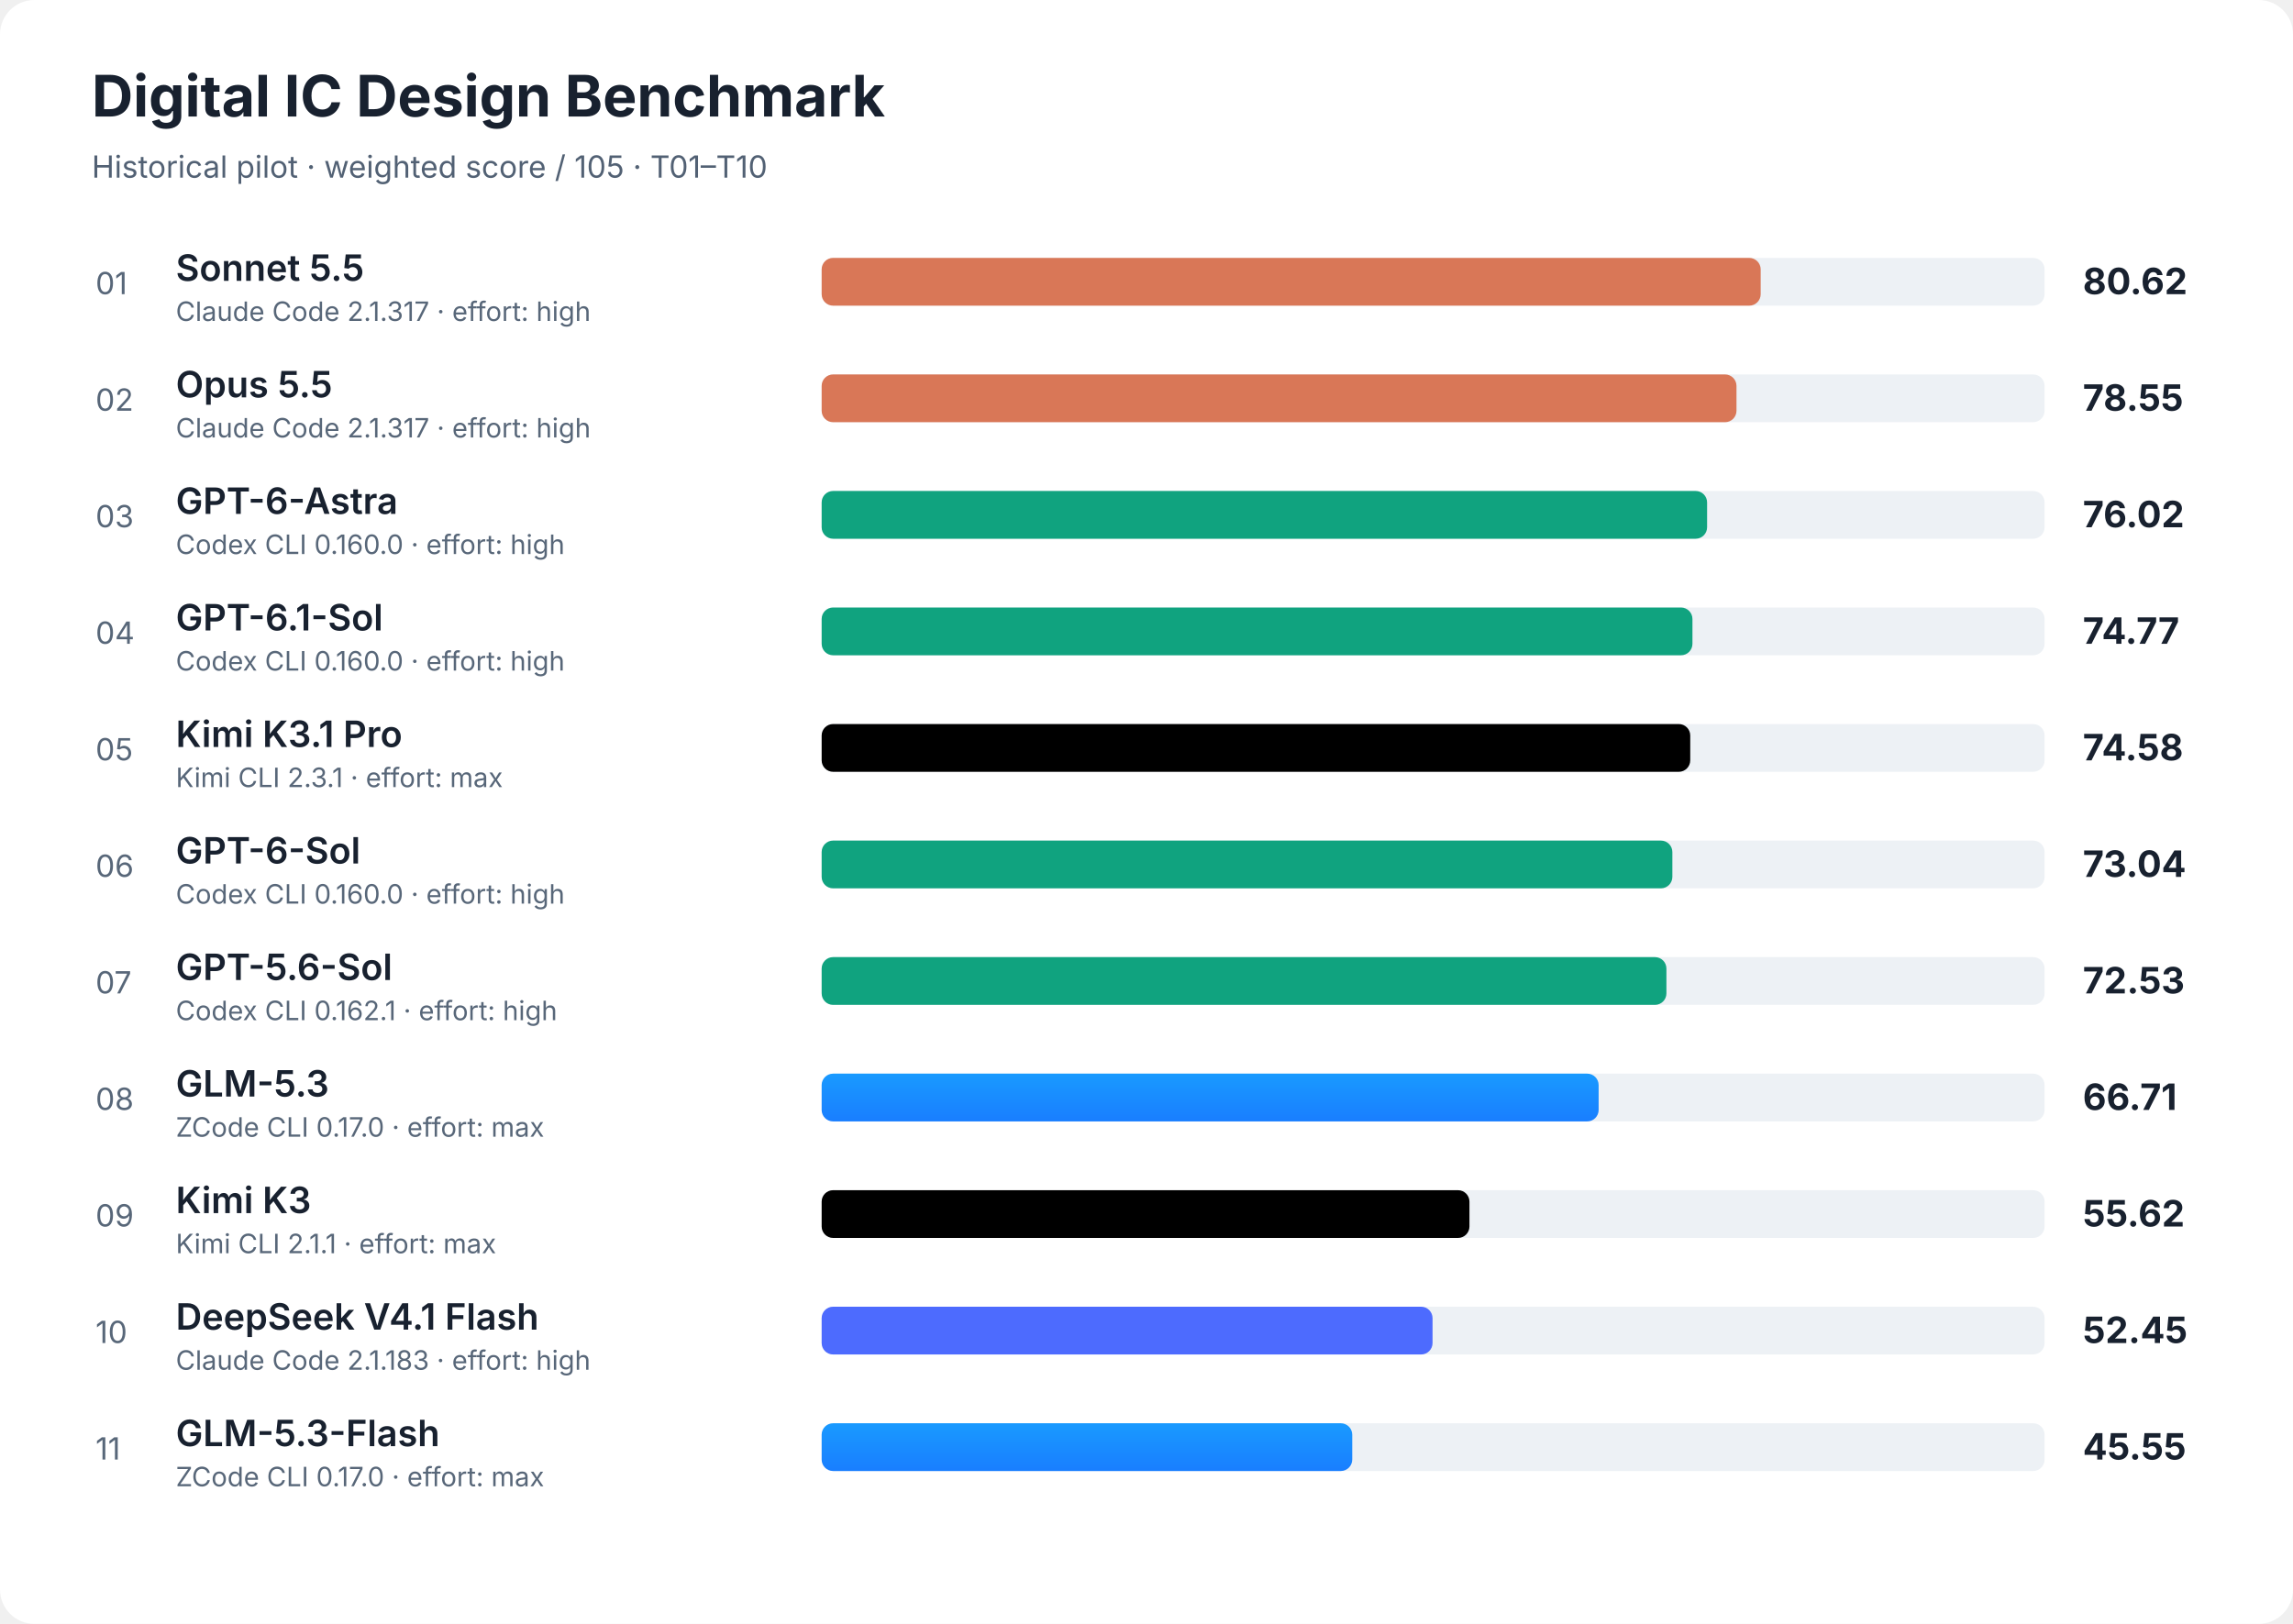
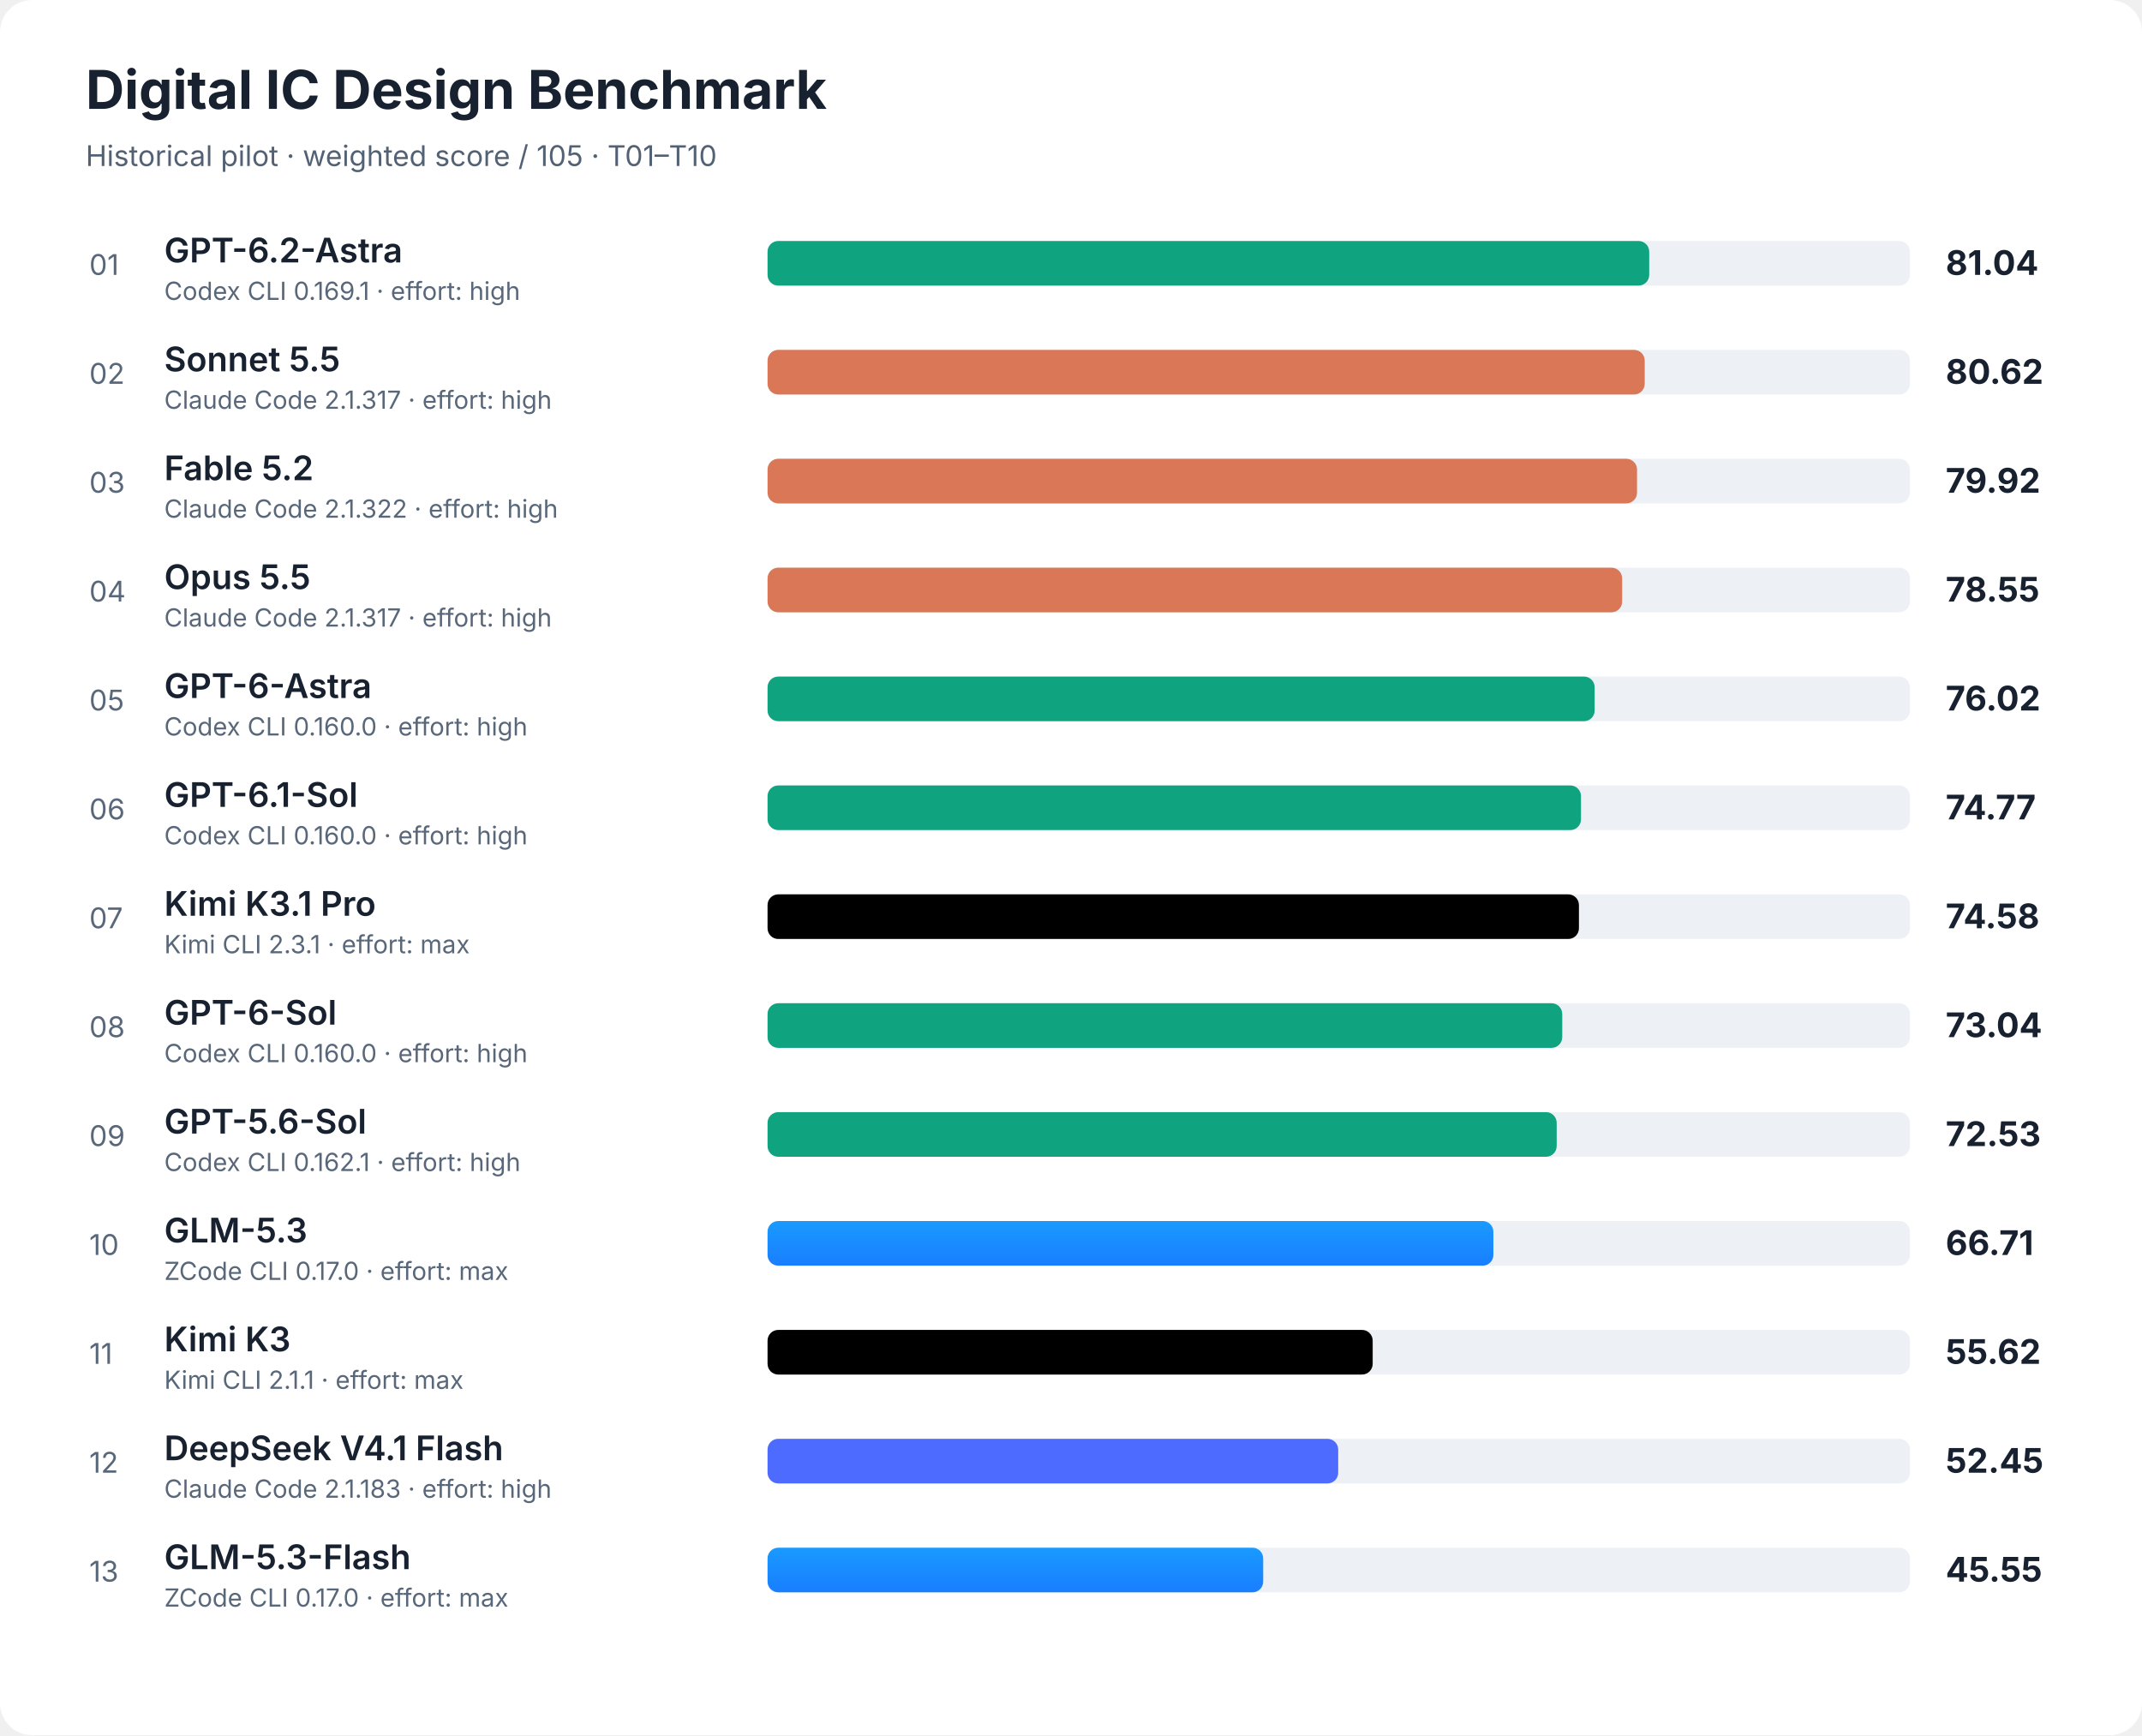
- <svg xmlns="http://www.w3.org/2000/svg" width="1200" height="850" viewBox="0 0 1200 850" role="img" aria-labelledby="title desc">
-   <rect width="1200" height="850" rx="18" fill="#ffffff" />
+ <svg xmlns="http://www.w3.org/2000/svg" width="1200" height="972" viewBox="0 0 1200 972" role="img" aria-labelledby="title desc">
+   <rect width="1200" height="972" rx="18" fill="#ffffff" />
  <defs>
    <linearGradient id="glm-blue" x1="0" y1="0" x2="0" y2="1">
      <stop offset="0" stop-color="#199AFF" />
      <stop offset="1" stop-color="#197EFF" />
    </linearGradient>
  </defs>
  <g font-family="Inter, Arial, sans-serif">
    <text x="48" y="61" fill="#18212f" font-size="30" font-weight="700">Digital IC Design Benchmark</text>
    <text x="48" y="93" fill="#526174" font-size="16">Historical pilot · weighted score / 105 · T01–T10</text>
    <text x="50" y="154" fill="#586779" font-size="16">01</text>
-     <text x="92" y="147" fill="#18212f" font-size="19" font-weight="600">Sonnet 5.5</text>
-     <text x="92" y="168" fill="#586779" font-size="14">Claude Code 2.1.317 · effort: high</text>
+     <text x="92" y="147" fill="#18212f" font-size="19" font-weight="600">GPT-6.2-Astra</text>
+     <text x="92" y="168" fill="#586779" font-size="14">Codex CLI 0.169.1 · effort: high</text>
    <rect x="430" y="135" width="640" height="25" rx="6" fill="#edf1f5" />
-     <rect x="430" y="135" width="491.42" height="25" rx="6" fill="#D97757" />
-     <text x="1090" y="154" fill="#18212f" font-size="19" font-weight="700">80.62</text>
+     <rect x="430" y="135" width="493.93" height="25" rx="6" fill="#10A37F" />
+     <text x="1090" y="154" fill="#18212f" font-size="19" font-weight="700">81.04</text>
    <text x="50" y="215" fill="#586779" font-size="16">02</text>
-     <text x="92" y="208" fill="#18212f" font-size="19" font-weight="600">Opus 5.5</text>
+     <text x="92" y="208" fill="#18212f" font-size="19" font-weight="600">Sonnet 5.5</text>
    <text x="92" y="229" fill="#586779" font-size="14">Claude Code 2.1.317 · effort: high</text>
    <rect x="430" y="196" width="640" height="25" rx="6" fill="#edf1f5" />
-     <rect x="430" y="196" width="478.76" height="25" rx="6" fill="#D97757" />
-     <text x="1090" y="215" fill="#18212f" font-size="19" font-weight="700">78.55</text>
+     <rect x="430" y="196" width="491.41" height="25" rx="6" fill="#D97757" />
+     <text x="1090" y="215" fill="#18212f" font-size="19" font-weight="700">80.62</text>
    <text x="50" y="276" fill="#586779" font-size="16">03</text>
-     <text x="92" y="269" fill="#18212f" font-size="19" font-weight="600">GPT-6-Astra</text>
-     <text x="92" y="290" fill="#586779" font-size="14">Codex CLI 0.160.0 · effort: high</text>
+     <text x="92" y="269" fill="#18212f" font-size="19" font-weight="600">Fable 5.2</text>
+     <text x="92" y="290" fill="#586779" font-size="14">Claude Code 2.1.322 · effort: high</text>
    <rect x="430" y="257" width="640" height="25" rx="6" fill="#edf1f5" />
-     <rect x="430" y="257" width="463.38" height="25" rx="6" fill="#10A37F" />
-     <text x="1090" y="276" fill="#18212f" font-size="19" font-weight="700">76.02</text>
+     <rect x="430" y="257" width="487.11" height="25" rx="6" fill="#D97757" />
+     <text x="1090" y="276" fill="#18212f" font-size="19" font-weight="700">79.92</text>
    <text x="50" y="337" fill="#586779" font-size="16">04</text>
-     <text x="92" y="330" fill="#18212f" font-size="19" font-weight="600">GPT-6.1-Sol</text>
-     <text x="92" y="351" fill="#586779" font-size="14">Codex CLI 0.160.0 · effort: high</text>
+     <text x="92" y="330" fill="#18212f" font-size="19" font-weight="600">Opus 5.5</text>
+     <text x="92" y="351" fill="#586779" font-size="14">Claude Code 2.1.317 · effort: high</text>
    <rect x="430" y="318" width="640" height="25" rx="6" fill="#edf1f5" />
-     <rect x="430" y="318" width="455.71" height="25" rx="6" fill="#10A37F" />
-     <text x="1090" y="337" fill="#18212f" font-size="19" font-weight="700">74.77</text>
+     <rect x="430" y="318" width="478.77" height="25" rx="6" fill="#D97757" />
+     <text x="1090" y="337" fill="#18212f" font-size="19" font-weight="700">78.55</text>
    <text x="50" y="398" fill="#586779" font-size="16">05</text>
-     <text x="92" y="391" fill="#18212f" font-size="19" font-weight="600">Kimi K3.1 Pro</text>
-     <text x="92" y="412" fill="#586779" font-size="14">Kimi CLI 2.3.1 · effort: max</text>
+     <text x="92" y="391" fill="#18212f" font-size="19" font-weight="600">GPT-6-Astra</text>
+     <text x="92" y="412" fill="#586779" font-size="14">Codex CLI 0.160.0 · effort: high</text>
    <rect x="430" y="379" width="640" height="25" rx="6" fill="#edf1f5" />
-     <rect x="430" y="379" width="454.56" height="25" rx="6" fill="#000000" />
-     <text x="1090" y="398" fill="#18212f" font-size="19" font-weight="700">74.58</text>
+     <rect x="430" y="379" width="463.38" height="25" rx="6" fill="#10A37F" />
+     <text x="1090" y="398" fill="#18212f" font-size="19" font-weight="700">76.02</text>
    <text x="50" y="459" fill="#586779" font-size="16">06</text>
-     <text x="92" y="452" fill="#18212f" font-size="19" font-weight="600">GPT-6-Sol</text>
+     <text x="92" y="452" fill="#18212f" font-size="19" font-weight="600">GPT-6.1-Sol</text>
    <text x="92" y="473" fill="#586779" font-size="14">Codex CLI 0.160.0 · effort: high</text>
    <rect x="430" y="440" width="640" height="25" rx="6" fill="#edf1f5" />
-     <rect x="430" y="440" width="445.20" height="25" rx="6" fill="#10A37F" />
-     <text x="1090" y="459" fill="#18212f" font-size="19" font-weight="700">73.04</text>
+     <rect x="430" y="440" width="455.72" height="25" rx="6" fill="#10A37F" />
+     <text x="1090" y="459" fill="#18212f" font-size="19" font-weight="700">74.77</text>
    <text x="50" y="520" fill="#586779" font-size="16">07</text>
-     <text x="92" y="513" fill="#18212f" font-size="19" font-weight="600">GPT-5.6-Sol</text>
-     <text x="92" y="534" fill="#586779" font-size="14">Codex CLI 0.162.1 · effort: high</text>
+     <text x="92" y="513" fill="#18212f" font-size="19" font-weight="600">Kimi K3.1 Pro</text>
+     <text x="92" y="534" fill="#586779" font-size="14">Kimi CLI 2.3.1 · effort: max</text>
    <rect x="430" y="501" width="640" height="25" rx="6" fill="#edf1f5" />
-     <rect x="430" y="501" width="442.09" height="25" rx="6" fill="#10A37F" />
-     <text x="1090" y="520" fill="#18212f" font-size="19" font-weight="700">72.53</text>
+     <rect x="430" y="501" width="454.56" height="25" rx="6" fill="#000000" />
+     <text x="1090" y="520" fill="#18212f" font-size="19" font-weight="700">74.58</text>
    <text x="50" y="581" fill="#586779" font-size="16">08</text>
-     <text x="92" y="574" fill="#18212f" font-size="19" font-weight="600">GLM-5.3</text>
-     <text x="92" y="595" fill="#586779" font-size="14">ZCode CLI 0.17.0 · effort: max</text>
+     <text x="92" y="574" fill="#18212f" font-size="19" font-weight="600">GPT-6-Sol</text>
+     <text x="92" y="595" fill="#586779" font-size="14">Codex CLI 0.160.0 · effort: high</text>
    <rect x="430" y="562" width="640" height="25" rx="6" fill="#edf1f5" />
-     <rect x="430" y="562" width="406.62" height="25" rx="6" fill="url(#glm-blue)" />
-     <text x="1090" y="581" fill="#18212f" font-size="19" font-weight="700">66.71</text>
+     <rect x="430" y="562" width="445.21" height="25" rx="6" fill="#10A37F" />
+     <text x="1090" y="581" fill="#18212f" font-size="19" font-weight="700">73.04</text>
    <text x="50" y="642" fill="#586779" font-size="16">09</text>
-     <text x="92" y="635" fill="#18212f" font-size="19" font-weight="600">Kimi K3</text>
-     <text x="92" y="656" fill="#586779" font-size="14">Kimi CLI 2.1.1 · effort: max</text>
+     <text x="92" y="635" fill="#18212f" font-size="19" font-weight="600">GPT-5.6-Sol</text>
+     <text x="92" y="656" fill="#586779" font-size="14">Codex CLI 0.162.1 · effort: high</text>
    <rect x="430" y="623" width="640" height="25" rx="6" fill="#edf1f5" />
-     <rect x="430" y="623" width="339.01" height="25" rx="6" fill="#000000" />
-     <text x="1090" y="642" fill="#18212f" font-size="19" font-weight="700">55.62</text>
+     <rect x="430" y="623" width="442.10" height="25" rx="6" fill="#10A37F" />
+     <text x="1090" y="642" fill="#18212f" font-size="19" font-weight="700">72.53</text>
    <text x="50" y="703" fill="#586779" font-size="16">10</text>
-     <text x="92" y="696" fill="#18212f" font-size="19" font-weight="600">DeepSeek V4.1 Flash</text>
-     <text x="92" y="717" fill="#586779" font-size="14">Claude Code 2.1.183 · effort: high</text>
+     <text x="92" y="696" fill="#18212f" font-size="19" font-weight="600">GLM-5.3</text>
+     <text x="92" y="717" fill="#586779" font-size="14">ZCode CLI 0.17.0 · effort: max</text>
    <rect x="430" y="684" width="640" height="25" rx="6" fill="#edf1f5" />
-     <rect x="430" y="684" width="319.70" height="25" rx="6" fill="#4D6BFE" />
-     <text x="1090" y="703" fill="#18212f" font-size="19" font-weight="700">52.45</text>
+     <rect x="430" y="684" width="406.63" height="25" rx="6" fill="url(#glm-blue)" />
+     <text x="1090" y="703" fill="#18212f" font-size="19" font-weight="700">66.71</text>
    <text x="50" y="764" fill="#586779" font-size="16">11</text>
-     <text x="92" y="757" fill="#18212f" font-size="19" font-weight="600">GLM-5.3-Flash</text>
-     <text x="92" y="778" fill="#586779" font-size="14">ZCode CLI 0.17.0 · effort: max</text>
+     <text x="92" y="757" fill="#18212f" font-size="19" font-weight="600">Kimi K3</text>
+     <text x="92" y="778" fill="#586779" font-size="14">Kimi CLI 2.1.1 · effort: max</text>
    <rect x="430" y="745" width="640" height="25" rx="6" fill="#edf1f5" />
-     <rect x="430" y="745" width="277.67" height="25" rx="6" fill="url(#glm-blue)" />
-     <text x="1090" y="764" fill="#18212f" font-size="19" font-weight="700">45.55</text>
+     <rect x="430" y="745" width="339.01" height="25" rx="6" fill="#000000" />
+     <text x="1090" y="764" fill="#18212f" font-size="19" font-weight="700">55.62</text>
+     <text x="50" y="825" fill="#586779" font-size="16">12</text>
+     <text x="92" y="818" fill="#18212f" font-size="19" font-weight="600">DeepSeek V4.1 Flash</text>
+     <text x="92" y="839" fill="#586779" font-size="14">Claude Code 2.1.183 · effort: high</text>
+     <rect x="430" y="806" width="640" height="25" rx="6" fill="#edf1f5" />
+     <rect x="430" y="806" width="319.69" height="25" rx="6" fill="#4D6BFE" />
+     <text x="1090" y="825" fill="#18212f" font-size="19" font-weight="700">52.45</text>
+     <text x="50" y="886" fill="#586779" font-size="16">13</text>
+     <text x="92" y="879" fill="#18212f" font-size="19" font-weight="600">GLM-5.3-Flash</text>
+     <text x="92" y="900" fill="#586779" font-size="14">ZCode CLI 0.17.0 · effort: max</text>
+     <rect x="430" y="867" width="640" height="25" rx="6" fill="#edf1f5" />
+     <rect x="430" y="867" width="277.67" height="25" rx="6" fill="url(#glm-blue)" />
+     <text x="1090" y="886" fill="#18212f" font-size="19" font-weight="700">45.55</text>
  </g>
</svg>
